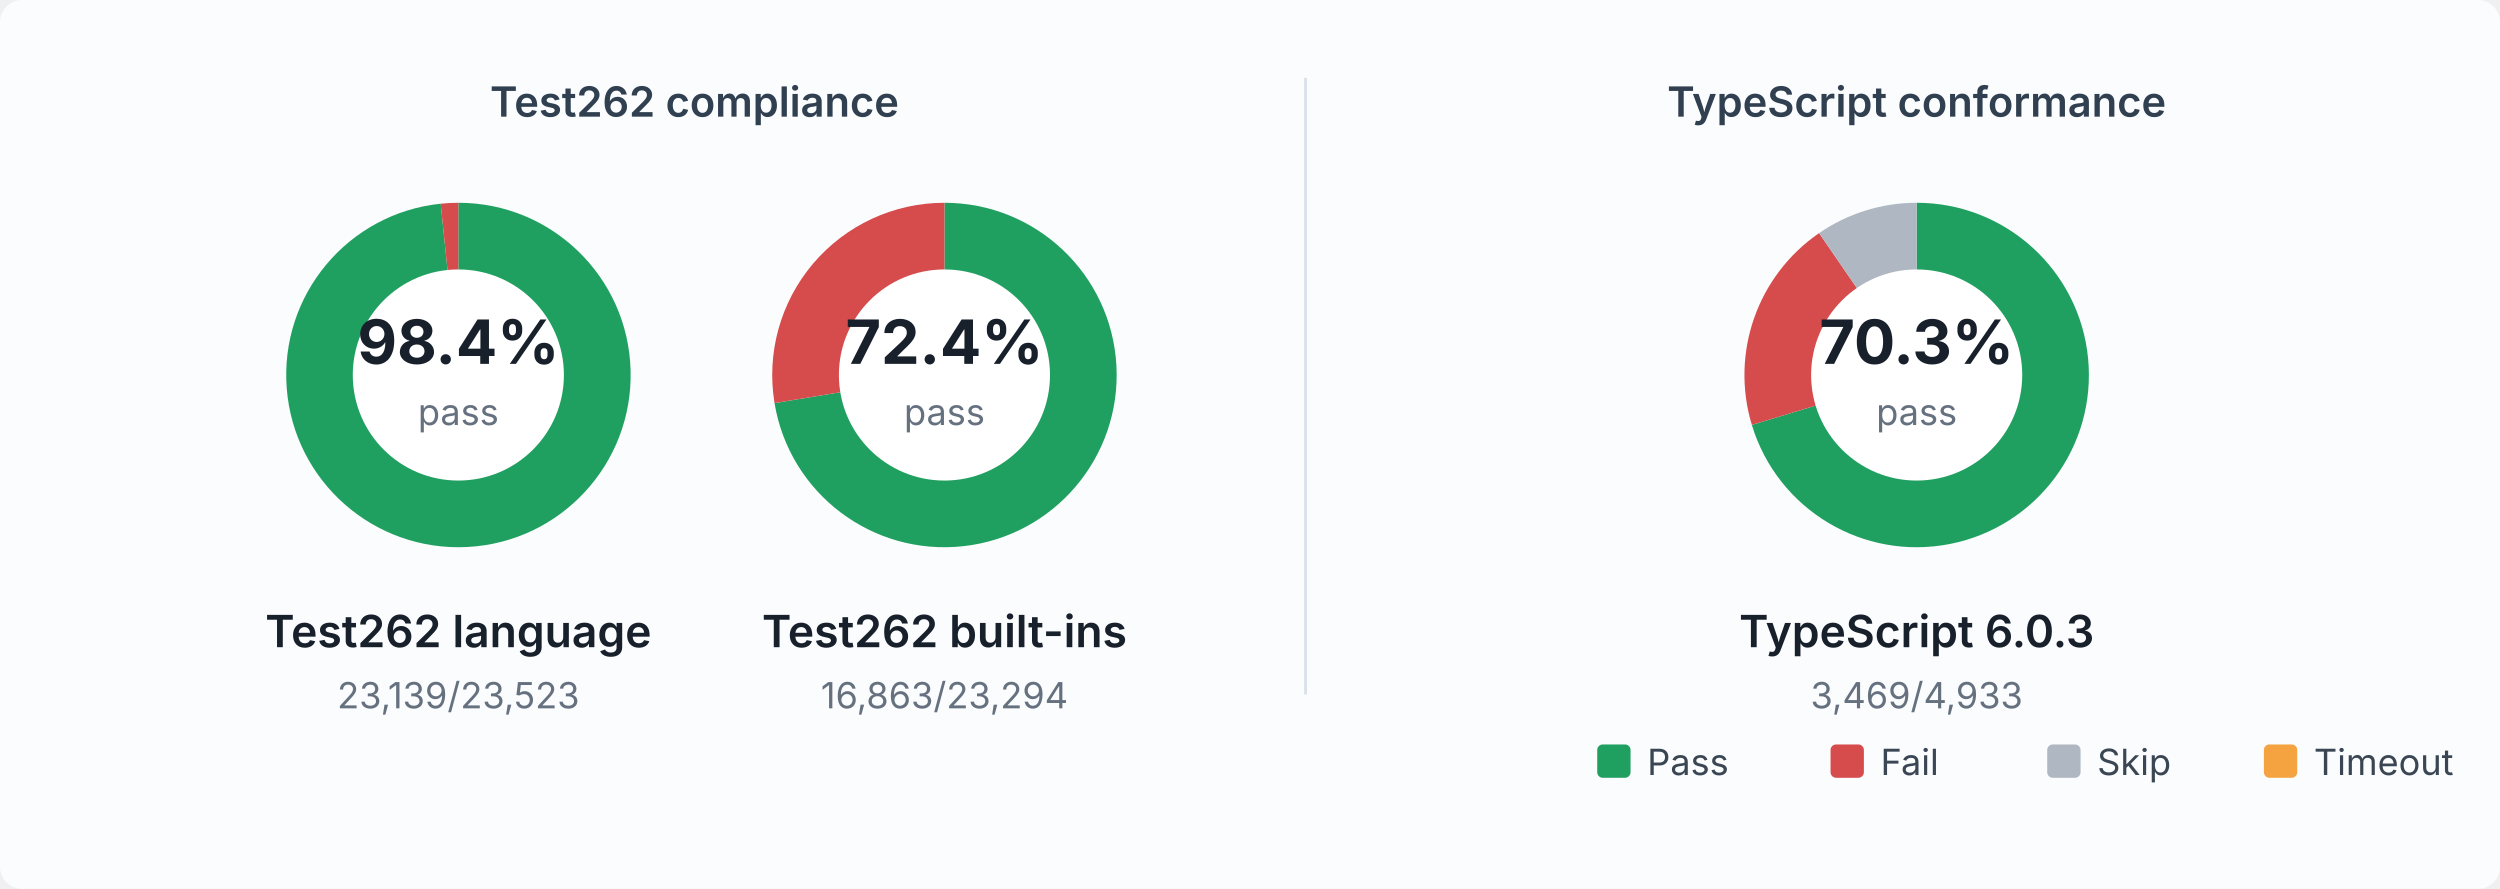
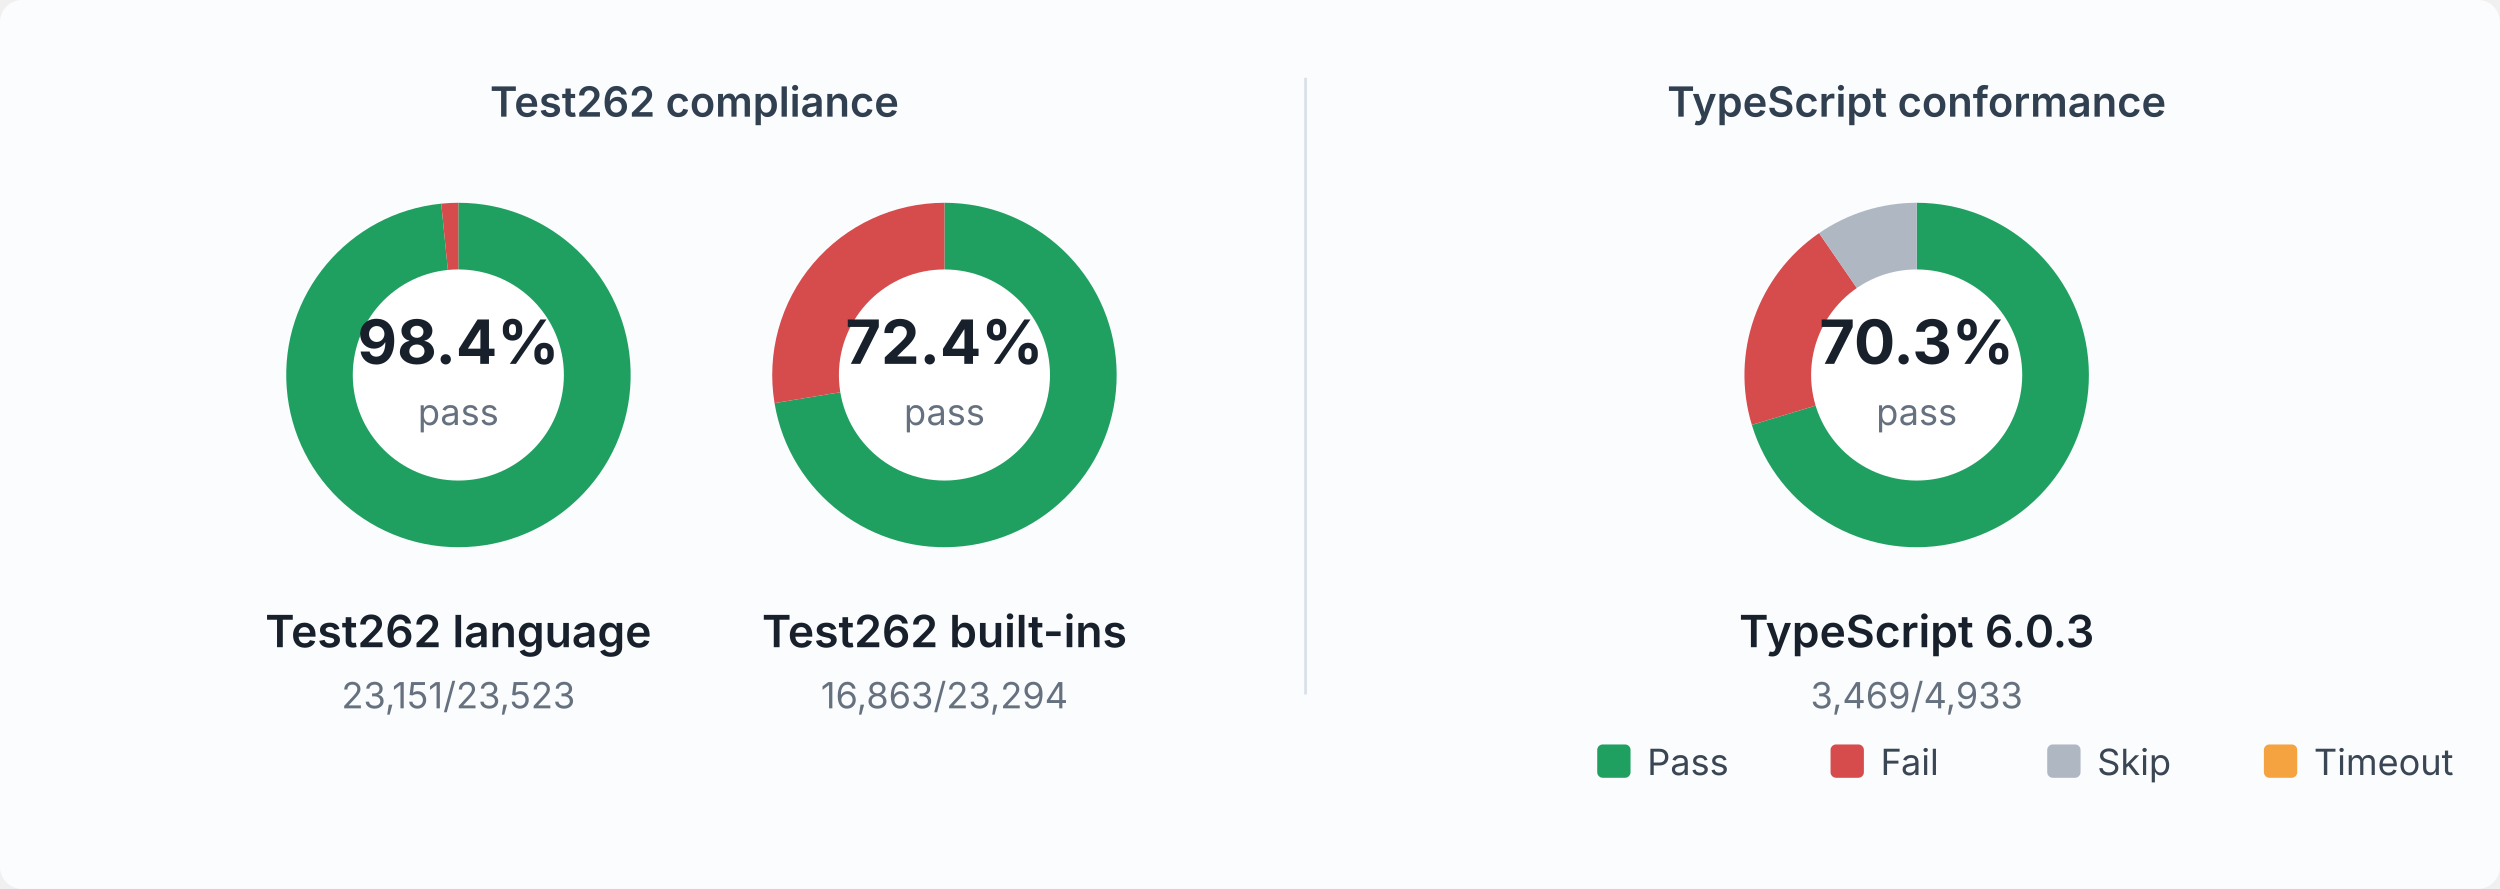
<svg xmlns="http://www.w3.org/2000/svg" width="900" height="320" viewBox="0 0 900 320" role="img" aria-labelledby="title desc">
  <style>
    .bg { fill: #fbfcfe; }
    .group { font: 600 15px system-ui, -apple-system, BlinkMacSystemFont, "Segoe UI", sans-serif; fill: #304050; }
    .title { font: 600 16px system-ui, -apple-system, BlinkMacSystemFont, "Segoe UI", sans-serif; fill: #18212b; }
    .percent { font: 700 22px system-ui, -apple-system, BlinkMacSystemFont, "Segoe UI", sans-serif; fill: #18212b; }
    .caption { font: 13px system-ui, -apple-system, BlinkMacSystemFont, "Segoe UI", sans-serif; fill: #66717f; }
    .legend { font: 13px system-ui, -apple-system, BlinkMacSystemFont, "Segoe UI", sans-serif; fill: #3a4653; }
  </style>
  <rect class="bg" x="0" y="0" width="900" height="320" rx="8" />
  <text x="250" y="42" text-anchor="middle" class="group">Test262 compliance</text>
  <text x="690" y="42" text-anchor="middle" class="group">TypeScript conformance</text>
  <line x1="470" y1="28" x2="470" y2="250" stroke="#d9e0e8" stroke-width="1" />
  <g aria-label="Test262 language">
-     <path d="M 165.00 135.00 L 158.65 73.33 A 62.00 62.00 0 1 0 165.00 73.00 Z" fill="#20a060" />
-     <path d="M 165.00 135.00 L 165.00 73.00 A 62.00 62.00 0 0 0 158.65 73.33 Z" fill="#d64b4b" />
+     <path d="M 165.00 135.00 L 158.85 73.31 A 62.00 62.00 0 1 0 165.00 73.00 Z" fill="#20a060" />
+     <path d="M 165.00 135.00 L 165.00 73.00 A 62.00 62.00 0 0 0 158.85 73.31 Z" fill="#d64b4b" />
    <circle cx="165" cy="135" r="38" fill="#ffffff" />
    <text x="165" y="131" text-anchor="middle" class="percent">98.4%</text>
    <text x="165" y="153" text-anchor="middle" class="caption">pass</text>
    <text x="165" y="233" text-anchor="middle" class="title">Test262 language</text>
-     <text x="165" y="255" text-anchor="middle" class="caption">23,139/23,523</text>
+     <text x="165" y="255" text-anchor="middle" class="caption">23,151/23,523</text>
  </g>
  <g aria-label="Test262 built-ins">
    <path d="M 340.00 135.00 L 278.83 145.11 A 62.00 62.00 0 1 0 340.00 73.00 Z" fill="#20a060" />
    <path d="M 340.00 135.00 L 340.00 73.00 A 62.00 62.00 0 0 0 278.83 145.11 Z" fill="#d64b4b" />
    <circle cx="340" cy="135" r="38" fill="#ffffff" />
    <text x="340" y="131" text-anchor="middle" class="percent">72.4%</text>
    <text x="340" y="153" text-anchor="middle" class="caption">pass</text>
    <text x="340" y="233" text-anchor="middle" class="title">Test262 built-ins</text>
    <text x="340" y="255" text-anchor="middle" class="caption">16,863/23,294</text>
  </g>
  <g aria-label="TypeScript 6.0.3">
    <path d="M 690.00 135.00 L 630.66 152.96 A 62.00 62.00 0 1 0 690.00 73.00 Z" fill="#20a060" />
    <path d="M 690.00 135.00 L 654.87 83.92 A 62.00 62.00 0 0 0 630.66 152.96 Z" fill="#d64b4b" />
    <path d="M 690.00 135.00 L 690.00 73.00 A 62.00 62.00 0 0 0 654.87 83.92 Z" fill="#aeb7c2" />
    <circle cx="690" cy="135" r="38" fill="#ffffff" />
    <text x="690" y="131" text-anchor="middle" class="percent">70.3%</text>
    <text x="690" y="153" text-anchor="middle" class="caption">pass</text>
    <text x="690" y="233" text-anchor="middle" class="title">TypeScript 6.0.3</text>
    <text x="690" y="255" text-anchor="middle" class="caption">3,469/4,933</text>
  </g>
  <g transform="translate(575 278)">
    <rect x="0" y="-10" width="12" height="12" fill="#20a060" rx="2" />
    <text x="18" y="1" class="legend">Pass</text>
    <rect x="84" y="-10" width="12" height="12" fill="#d64b4b" rx="2" />
    <text x="102" y="1" class="legend">Fail</text>
    <rect x="162" y="-10" width="12" height="12" fill="#aeb7c2" rx="2" />
    <text x="180" y="1" class="legend">Skip</text>
    <rect x="240" y="-10" width="12" height="12" fill="#f4a340" rx="2" />
    <text x="258" y="1" class="legend">Timeout</text>
  </g>
</svg>
